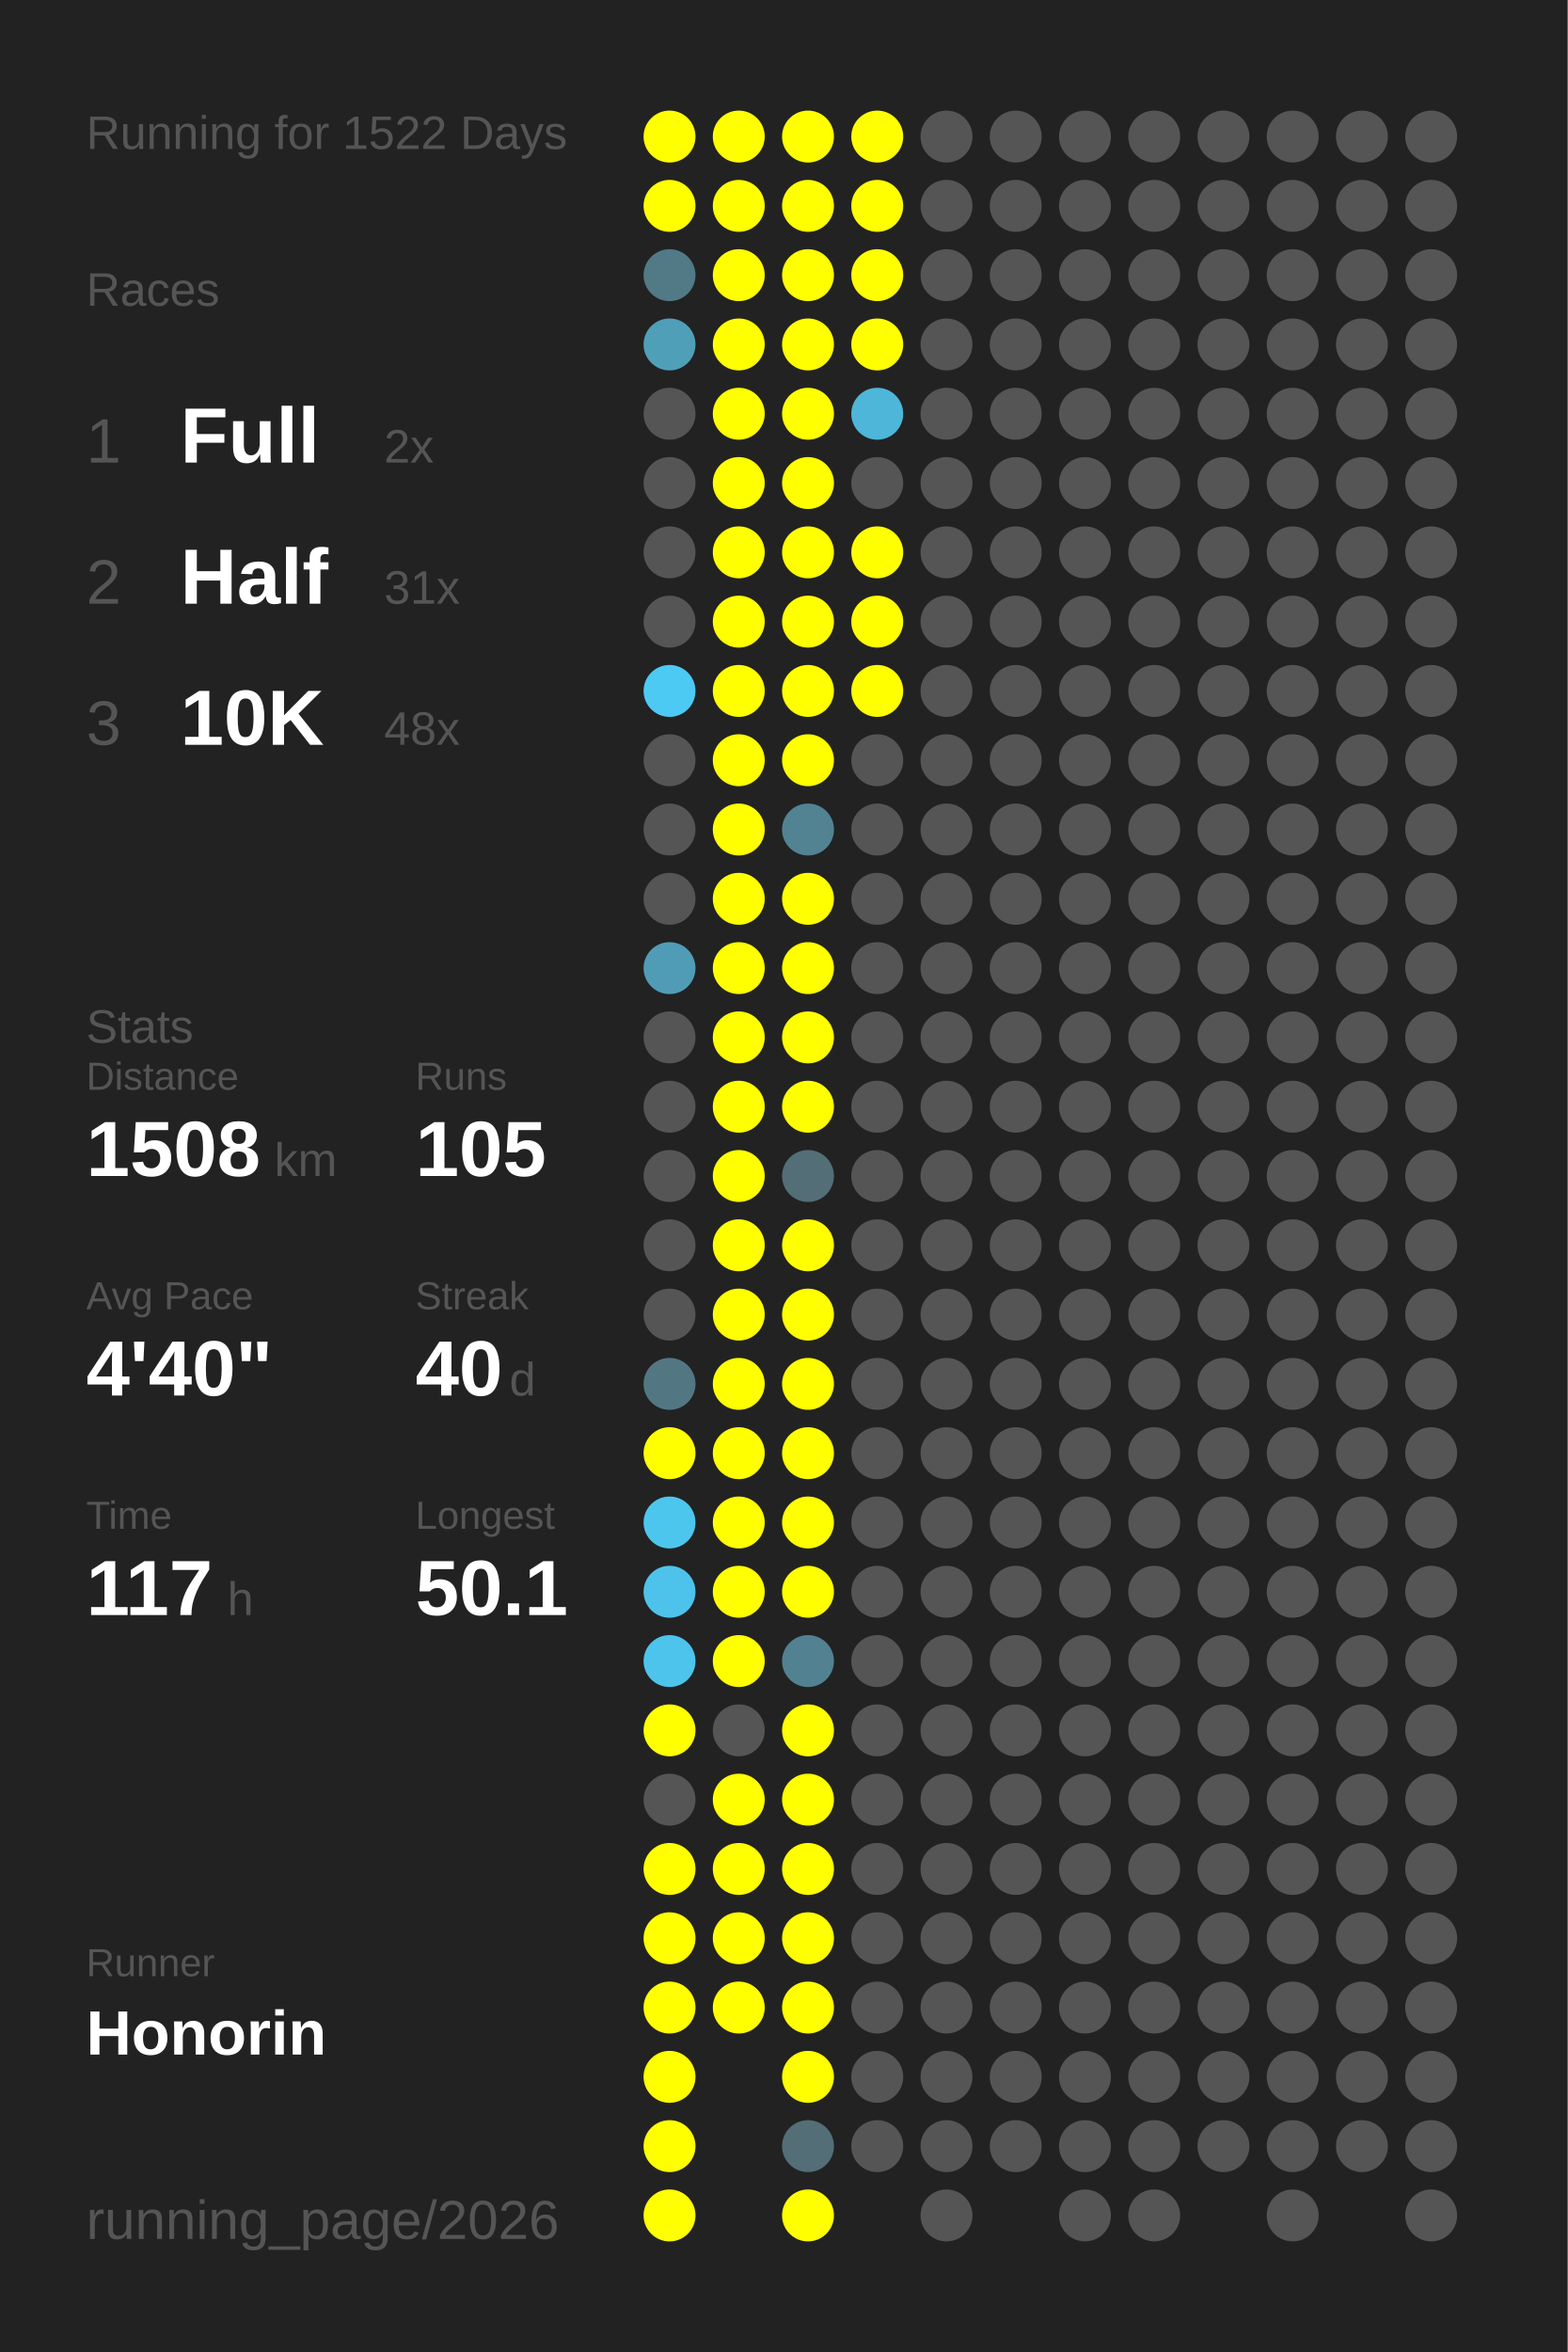
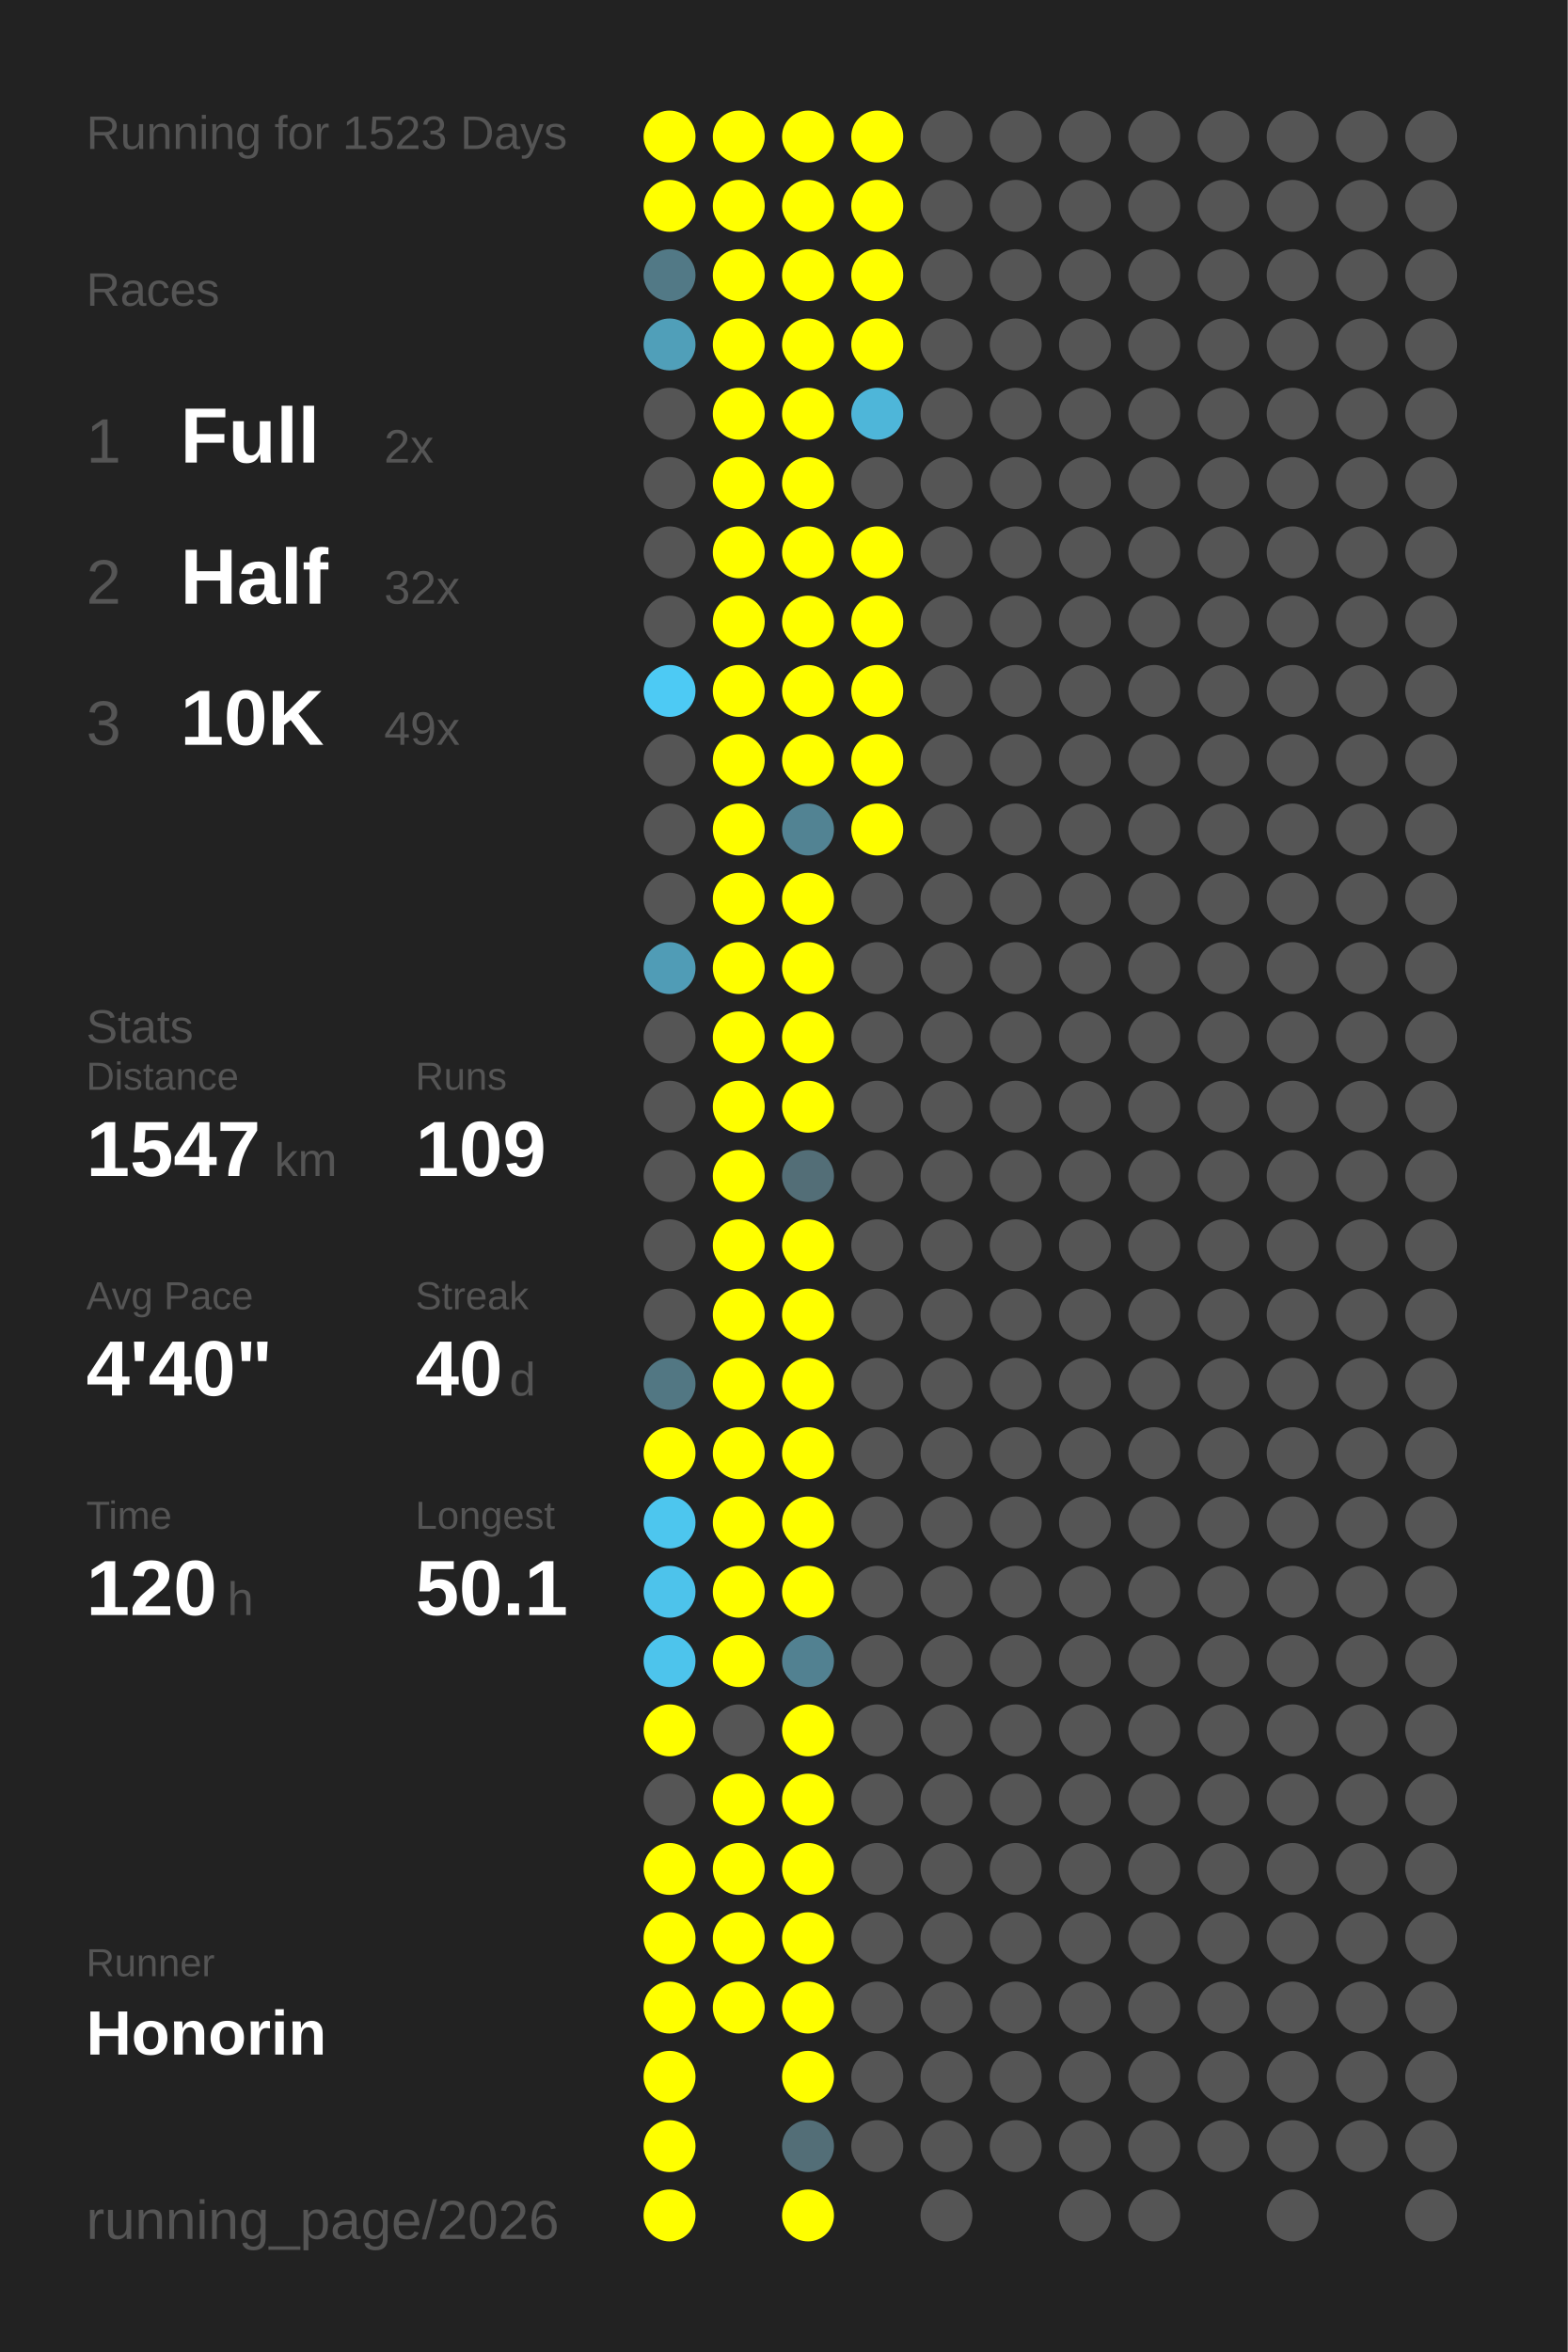
<svg xmlns="http://www.w3.org/2000/svg" baseProfile="full" height="300mm" version="1.1" viewBox="0,0,200,300" width="200mm">
  <defs />
  <rect fill="#222222" height="300" width="200" x="0" y="0" />
-   <text fill="#555555" style="font-size:6px; font-family:Arial;" x="11" y="19">Running for 1522 Days</text>
+   <text fill="#555555" style="font-size:6px; font-family:Arial;" x="11" y="19">Running for 1523 Days</text>
  <text fill="#555555" style="font-size:6px; font-family:Arial;" x="11" y="39">Races</text>
  <text fill="#555555" style="font-size:8px; font-family:Arial;" x="11" y="59">1</text>
  <text fill="#FFFFFF" style="font-size:10px; font-family:Arial; font-weight:bold;" x="23" y="59">Full</text>
  <text fill="#555555" style="font-size:6px; font-family:Arial;" x="49" y="59">2x</text>
  <text fill="#555555" style="font-size:8px; font-family:Arial;" x="11" y="77">2</text>
  <text fill="#FFFFFF" style="font-size:10px; font-family:Arial; font-weight:bold;" x="23" y="77">Half</text>
-   <text fill="#555555" style="font-size:6px; font-family:Arial;" x="49" y="77">31x</text>
+   <text fill="#555555" style="font-size:6px; font-family:Arial;" x="49" y="77">32x</text>
  <text fill="#555555" style="font-size:8px; font-family:Arial;" x="11" y="95">3</text>
  <text fill="#FFFFFF" style="font-size:10px; font-family:Arial; font-weight:bold;" x="23" y="95">10K</text>
-   <text fill="#555555" style="font-size:6px; font-family:Arial;" x="49" y="95">48x</text>
+   <text fill="#555555" style="font-size:6px; font-family:Arial;" x="49" y="95">49x</text>
  <text fill="#555555" style="font-size:6px; font-family:Arial;" x="11" y="133">Stats</text>
  <text fill="#555555" style="font-size:5px; font-family:Arial;" x="11" y="139">Distance</text>
-   <text fill="#FFFFFF" style="font-size:10px; font-family:Arial; font-weight:bold;" x="11" y="150">1508</text>
+   <text fill="#FFFFFF" style="font-size:10px; font-family:Arial; font-weight:bold;" x="11" y="150">1547</text>
  <text fill="#555555" style="font-size:6px; font-family:Arial;" x="35" y="150">km</text>
  <text fill="#555555" style="font-size:5px; font-family:Arial;" x="53" y="139">Runs</text>
-   <text fill="#FFFFFF" style="font-size:10px; font-family:Arial; font-weight:bold;" x="53" y="150">105</text>
+   <text fill="#FFFFFF" style="font-size:10px; font-family:Arial; font-weight:bold;" x="53" y="150">109</text>
  <text fill="#555555" style="font-size:5px; font-family:Arial;" x="11" y="167">Avg Pace</text>
  <text fill="#FFFFFF" style="font-size:10px; font-family:Arial; font-weight:bold;" x="11" y="178">4'40"</text>
  <text fill="#555555" style="font-size:5px; font-family:Arial;" x="53" y="167">Streak</text>
  <text fill="#FFFFFF" style="font-size:10px; font-family:Arial; font-weight:bold;" x="53" y="178">40</text>
  <text fill="#555555" style="font-size:6px; font-family:Arial;" x="65" y="178">d</text>
  <text fill="#555555" style="font-size:5px; font-family:Arial;" x="11" y="195">Time</text>
-   <text fill="#FFFFFF" style="font-size:10px; font-family:Arial; font-weight:bold;" x="11" y="206">117</text>
+   <text fill="#FFFFFF" style="font-size:10px; font-family:Arial; font-weight:bold;" x="11" y="206">120</text>
  <text fill="#555555" style="font-size:6px; font-family:Arial;" x="29" y="206">h</text>
  <text fill="#555555" style="font-size:5px; font-family:Arial;" x="53" y="195">Longest</text>
  <text fill="#FFFFFF" style="font-size:10px; font-family:Arial; font-weight:bold;" x="53" y="206">50.1</text>
  <text fill="#555555" style="font-size:5px; font-family:Arial;" x="11" y="252.065">Runner</text>
  <text fill="#FFFFFF" style="font-size:8px; font-family:Arial; font-weight:bold;" x="11" y="262.065">Honorin</text>
  <text fill="#555555" style="font-size:7px; font-family:Arial;" x="11" y="285.581">running_page/2026</text>
  <circle cx="85.417" cy="17.419" fill="#FFFF00" r="3.312" />
  <circle cx="85.417" cy="26.258" fill="#FFFF00" r="3.312" />
  <circle cx="85.417" cy="35.097" fill="#527986" r="3.312" />
  <circle cx="85.417" cy="43.935" fill="#509fb9" r="3.312" />
  <circle cx="85.417" cy="52.774" fill="#555555" r="3.312" />
  <circle cx="85.417" cy="61.613" fill="#555555" r="3.312" />
  <circle cx="85.417" cy="70.452" fill="#555555" r="3.312" />
  <circle cx="85.417" cy="79.29" fill="#555555" r="3.312" />
  <circle cx="85.417" cy="88.129" fill="#4dcaf4" r="3.312" />
  <circle cx="85.417" cy="96.968" fill="#555555" r="3.312" />
  <circle cx="85.417" cy="105.806" fill="#555555" r="3.312" />
  <circle cx="85.417" cy="114.645" fill="#555555" r="3.312" />
  <circle cx="85.417" cy="123.484" fill="#509cb6" r="3.312" />
  <circle cx="85.417" cy="132.323" fill="#555555" r="3.312" />
  <circle cx="85.417" cy="141.161" fill="#555555" r="3.312" />
  <circle cx="85.417" cy="150" fill="#555555" r="3.312" />
  <circle cx="85.417" cy="158.839" fill="#555555" r="3.312" />
  <circle cx="85.417" cy="167.677" fill="#555555" r="3.312" />
  <circle cx="85.417" cy="176.516" fill="#527783" r="3.312" />
  <circle cx="85.417" cy="185.355" fill="#FFFF00" r="3.312" />
  <circle cx="85.417" cy="194.194" fill="#4dc6ee" r="3.312" />
  <circle cx="85.417" cy="203.032" fill="#4dc3eb" r="3.312" />
  <circle cx="85.417" cy="211.871" fill="#4dc4ec" r="3.312" />
  <circle cx="85.417" cy="220.71" fill="#FFFF00" r="3.312" />
  <circle cx="85.417" cy="229.548" fill="#555555" r="3.312" />
  <circle cx="85.417" cy="238.387" fill="#FFFF00" r="3.312" />
  <circle cx="85.417" cy="247.226" fill="#FFFF00" r="3.312" />
  <circle cx="85.417" cy="256.065" fill="#FFFF00" r="3.312" />
  <circle cx="85.417" cy="264.903" fill="#FFFF00" r="3.312" />
  <circle cx="85.417" cy="273.742" fill="#FFFF00" r="3.312" />
  <circle cx="85.417" cy="282.581" fill="#FFFF00" r="3.312" />
  <circle cx="94.25" cy="17.419" fill="#FFFF00" r="3.312" />
  <circle cx="94.25" cy="26.258" fill="#FFFF00" r="3.312" />
  <circle cx="94.25" cy="35.097" fill="#FFFF00" r="3.312" />
  <circle cx="94.25" cy="43.935" fill="#FFFF00" r="3.312" />
  <circle cx="94.25" cy="52.774" fill="#FFFF00" r="3.312" />
  <circle cx="94.25" cy="61.613" fill="#FFFF00" r="3.312" />
  <circle cx="94.25" cy="70.452" fill="#FFFF00" r="3.312" />
  <circle cx="94.25" cy="79.29" fill="#FFFF00" r="3.312" />
  <circle cx="94.25" cy="88.129" fill="#FFFF00" r="3.312" />
  <circle cx="94.25" cy="96.968" fill="#FFFF00" r="3.312" />
  <circle cx="94.25" cy="105.806" fill="#FFFF00" r="3.312" />
  <circle cx="94.25" cy="114.645" fill="#FFFF00" r="3.312" />
  <circle cx="94.25" cy="123.484" fill="#FFFF00" r="3.312" />
  <circle cx="94.25" cy="132.323" fill="#FFFF00" r="3.312" />
  <circle cx="94.25" cy="141.161" fill="#FFFF00" r="3.312" />
  <circle cx="94.25" cy="150" fill="#FFFF00" r="3.312" />
  <circle cx="94.25" cy="158.839" fill="#FFFF00" r="3.312" />
  <circle cx="94.25" cy="167.677" fill="#FFFF00" r="3.312" />
  <circle cx="94.25" cy="176.516" fill="#FFFF00" r="3.312" />
  <circle cx="94.25" cy="185.355" fill="#FFFF00" r="3.312" />
  <circle cx="94.25" cy="194.194" fill="#FFFF00" r="3.312" />
  <circle cx="94.25" cy="203.032" fill="#FFFF00" r="3.312" />
  <circle cx="94.25" cy="211.871" fill="#FFFF00" r="3.312" />
  <circle cx="94.25" cy="220.71" fill="#555555" r="3.312" />
  <circle cx="94.25" cy="229.548" fill="#FFFF00" r="3.312" />
  <circle cx="94.25" cy="238.387" fill="#FFFF00" r="3.312" />
  <circle cx="94.25" cy="247.226" fill="#FFFF00" r="3.312" />
  <circle cx="94.25" cy="256.065" fill="#FFFF00" r="3.312" />
  <circle cx="103.083" cy="17.419" fill="#FFFF00" r="3.312" />
  <circle cx="103.083" cy="26.258" fill="#FFFF00" r="3.312" />
  <circle cx="103.083" cy="35.097" fill="#FFFF00" r="3.312" />
  <circle cx="103.083" cy="43.935" fill="#FFFF00" r="3.312" />
  <circle cx="103.083" cy="52.774" fill="#FFFF00" r="3.312" />
  <circle cx="103.083" cy="61.613" fill="#FFFF00" r="3.312" />
  <circle cx="103.083" cy="70.452" fill="#FFFF00" r="3.312" />
  <circle cx="103.083" cy="79.29" fill="#FFFF00" r="3.312" />
  <circle cx="103.083" cy="88.129" fill="#FFFF00" r="3.312" />
  <circle cx="103.083" cy="96.968" fill="#FFFF00" r="3.312" />
  <circle cx="103.083" cy="105.806" fill="#528393" r="3.312" />
  <circle cx="103.083" cy="114.645" fill="#FFFF00" r="3.312" />
  <circle cx="103.083" cy="123.484" fill="#FFFF00" r="3.312" />
  <circle cx="103.083" cy="132.323" fill="#FFFF00" r="3.312" />
  <circle cx="103.083" cy="141.161" fill="#FFFF00" r="3.312" />
  <circle cx="103.083" cy="150" fill="#536e77" r="3.312" />
  <circle cx="103.083" cy="158.839" fill="#FFFF00" r="3.312" />
  <circle cx="103.083" cy="167.677" fill="#FFFF00" r="3.312" />
  <circle cx="103.083" cy="176.516" fill="#FFFF00" r="3.312" />
  <circle cx="103.083" cy="185.355" fill="#FFFF00" r="3.312" />
  <circle cx="103.083" cy="194.194" fill="#FFFF00" r="3.312" />
  <circle cx="103.083" cy="203.032" fill="#FFFF00" r="3.312" />
  <circle cx="103.083" cy="211.871" fill="#528191" r="3.312" />
  <circle cx="103.083" cy="220.71" fill="#FFFF00" r="3.312" />
  <circle cx="103.083" cy="229.548" fill="#FFFF00" r="3.312" />
  <circle cx="103.083" cy="238.387" fill="#FFFF00" r="3.312" />
  <circle cx="103.083" cy="247.226" fill="#FFFF00" r="3.312" />
  <circle cx="103.083" cy="256.065" fill="#FFFF00" r="3.312" />
  <circle cx="103.083" cy="264.903" fill="#FFFF00" r="3.312" />
  <circle cx="103.083" cy="273.742" fill="#536e77" r="3.312" />
  <circle cx="103.083" cy="282.581" fill="#FFFF00" r="3.312" />
  <circle cx="111.917" cy="17.419" fill="#FFFF00" r="3.312" />
  <circle cx="111.917" cy="26.258" fill="#FFFF00" r="3.312" />
  <circle cx="111.917" cy="35.097" fill="#FFFF00" r="3.312" />
  <circle cx="111.917" cy="43.935" fill="#FFFF00" r="3.312" />
  <circle cx="111.917" cy="52.774" fill="#4eb6d9" r="3.312" />
  <circle cx="111.917" cy="61.613" fill="#555555" r="3.312" />
  <circle cx="111.917" cy="70.452" fill="#FFFF00" r="3.312" />
  <circle cx="111.917" cy="79.29" fill="#FFFF00" r="3.312" />
  <circle cx="111.917" cy="88.129" fill="#FFFF00" r="3.312" />
-   <circle cx="111.917" cy="96.968" fill="#555555" r="3.312" />
-   <circle cx="111.917" cy="105.806" fill="#555555" r="3.312" />
+   <circle cx="111.917" cy="96.968" fill="#FFFF00" r="3.312" />
+   <circle cx="111.917" cy="105.806" fill="#FFFF00" r="3.312" />
  <circle cx="111.917" cy="114.645" fill="#555555" r="3.312" />
  <circle cx="111.917" cy="123.484" fill="#555555" r="3.312" />
  <circle cx="111.917" cy="132.323" fill="#555555" r="3.312" />
  <circle cx="111.917" cy="141.161" fill="#555555" r="3.312" />
  <circle cx="111.917" cy="150" fill="#555555" r="3.312" />
  <circle cx="111.917" cy="158.839" fill="#555555" r="3.312" />
  <circle cx="111.917" cy="167.677" fill="#555555" r="3.312" />
  <circle cx="111.917" cy="176.516" fill="#555555" r="3.312" />
  <circle cx="111.917" cy="185.355" fill="#555555" r="3.312" />
  <circle cx="111.917" cy="194.194" fill="#555555" r="3.312" />
  <circle cx="111.917" cy="203.032" fill="#555555" r="3.312" />
  <circle cx="111.917" cy="211.871" fill="#555555" r="3.312" />
  <circle cx="111.917" cy="220.71" fill="#555555" r="3.312" />
  <circle cx="111.917" cy="229.548" fill="#555555" r="3.312" />
  <circle cx="111.917" cy="238.387" fill="#555555" r="3.312" />
  <circle cx="111.917" cy="247.226" fill="#555555" r="3.312" />
  <circle cx="111.917" cy="256.065" fill="#555555" r="3.312" />
  <circle cx="111.917" cy="264.903" fill="#555555" r="3.312" />
  <circle cx="111.917" cy="273.742" fill="#555555" r="3.312" />
  <circle cx="120.75" cy="17.419" fill="#555555" r="3.312" />
  <circle cx="120.75" cy="26.258" fill="#555555" r="3.312" />
  <circle cx="120.75" cy="35.097" fill="#555555" r="3.312" />
  <circle cx="120.75" cy="43.935" fill="#555555" r="3.312" />
  <circle cx="120.75" cy="52.774" fill="#555555" r="3.312" />
  <circle cx="120.75" cy="61.613" fill="#555555" r="3.312" />
  <circle cx="120.75" cy="70.452" fill="#555555" r="3.312" />
  <circle cx="120.75" cy="79.29" fill="#555555" r="3.312" />
  <circle cx="120.75" cy="88.129" fill="#555555" r="3.312" />
  <circle cx="120.75" cy="96.968" fill="#555555" r="3.312" />
  <circle cx="120.75" cy="105.806" fill="#555555" r="3.312" />
  <circle cx="120.75" cy="114.645" fill="#555555" r="3.312" />
  <circle cx="120.75" cy="123.484" fill="#555555" r="3.312" />
  <circle cx="120.75" cy="132.323" fill="#555555" r="3.312" />
  <circle cx="120.75" cy="141.161" fill="#555555" r="3.312" />
  <circle cx="120.75" cy="150" fill="#555555" r="3.312" />
  <circle cx="120.75" cy="158.839" fill="#555555" r="3.312" />
  <circle cx="120.75" cy="167.677" fill="#555555" r="3.312" />
  <circle cx="120.75" cy="176.516" fill="#555555" r="3.312" />
  <circle cx="120.75" cy="185.355" fill="#555555" r="3.312" />
  <circle cx="120.75" cy="194.194" fill="#555555" r="3.312" />
  <circle cx="120.75" cy="203.032" fill="#555555" r="3.312" />
  <circle cx="120.75" cy="211.871" fill="#555555" r="3.312" />
  <circle cx="120.75" cy="220.71" fill="#555555" r="3.312" />
  <circle cx="120.75" cy="229.548" fill="#555555" r="3.312" />
  <circle cx="120.75" cy="238.387" fill="#555555" r="3.312" />
  <circle cx="120.75" cy="247.226" fill="#555555" r="3.312" />
  <circle cx="120.75" cy="256.065" fill="#555555" r="3.312" />
  <circle cx="120.75" cy="264.903" fill="#555555" r="3.312" />
  <circle cx="120.75" cy="273.742" fill="#555555" r="3.312" />
  <circle cx="120.75" cy="282.581" fill="#555555" r="3.312" />
  <circle cx="129.583" cy="17.419" fill="#555555" r="3.312" />
  <circle cx="129.583" cy="26.258" fill="#555555" r="3.312" />
  <circle cx="129.583" cy="35.097" fill="#555555" r="3.312" />
  <circle cx="129.583" cy="43.935" fill="#555555" r="3.312" />
  <circle cx="129.583" cy="52.774" fill="#555555" r="3.312" />
  <circle cx="129.583" cy="61.613" fill="#555555" r="3.312" />
  <circle cx="129.583" cy="70.452" fill="#555555" r="3.312" />
  <circle cx="129.583" cy="79.29" fill="#555555" r="3.312" />
  <circle cx="129.583" cy="88.129" fill="#555555" r="3.312" />
  <circle cx="129.583" cy="96.968" fill="#555555" r="3.312" />
  <circle cx="129.583" cy="105.806" fill="#555555" r="3.312" />
  <circle cx="129.583" cy="114.645" fill="#555555" r="3.312" />
  <circle cx="129.583" cy="123.484" fill="#555555" r="3.312" />
  <circle cx="129.583" cy="132.323" fill="#555555" r="3.312" />
  <circle cx="129.583" cy="141.161" fill="#555555" r="3.312" />
  <circle cx="129.583" cy="150" fill="#555555" r="3.312" />
  <circle cx="129.583" cy="158.839" fill="#555555" r="3.312" />
  <circle cx="129.583" cy="167.677" fill="#555555" r="3.312" />
  <circle cx="129.583" cy="176.516" fill="#555555" r="3.312" />
  <circle cx="129.583" cy="185.355" fill="#555555" r="3.312" />
  <circle cx="129.583" cy="194.194" fill="#555555" r="3.312" />
  <circle cx="129.583" cy="203.032" fill="#555555" r="3.312" />
  <circle cx="129.583" cy="211.871" fill="#555555" r="3.312" />
  <circle cx="129.583" cy="220.71" fill="#555555" r="3.312" />
  <circle cx="129.583" cy="229.548" fill="#555555" r="3.312" />
  <circle cx="129.583" cy="238.387" fill="#555555" r="3.312" />
  <circle cx="129.583" cy="247.226" fill="#555555" r="3.312" />
  <circle cx="129.583" cy="256.065" fill="#555555" r="3.312" />
  <circle cx="129.583" cy="264.903" fill="#555555" r="3.312" />
  <circle cx="129.583" cy="273.742" fill="#555555" r="3.312" />
  <circle cx="138.417" cy="17.419" fill="#555555" r="3.312" />
  <circle cx="138.417" cy="26.258" fill="#555555" r="3.312" />
  <circle cx="138.417" cy="35.097" fill="#555555" r="3.312" />
  <circle cx="138.417" cy="43.935" fill="#555555" r="3.312" />
  <circle cx="138.417" cy="52.774" fill="#555555" r="3.312" />
  <circle cx="138.417" cy="61.613" fill="#555555" r="3.312" />
  <circle cx="138.417" cy="70.452" fill="#555555" r="3.312" />
  <circle cx="138.417" cy="79.29" fill="#555555" r="3.312" />
  <circle cx="138.417" cy="88.129" fill="#555555" r="3.312" />
  <circle cx="138.417" cy="96.968" fill="#555555" r="3.312" />
  <circle cx="138.417" cy="105.806" fill="#555555" r="3.312" />
  <circle cx="138.417" cy="114.645" fill="#555555" r="3.312" />
  <circle cx="138.417" cy="123.484" fill="#555555" r="3.312" />
  <circle cx="138.417" cy="132.323" fill="#555555" r="3.312" />
  <circle cx="138.417" cy="141.161" fill="#555555" r="3.312" />
  <circle cx="138.417" cy="150" fill="#555555" r="3.312" />
  <circle cx="138.417" cy="158.839" fill="#555555" r="3.312" />
  <circle cx="138.417" cy="167.677" fill="#555555" r="3.312" />
  <circle cx="138.417" cy="176.516" fill="#555555" r="3.312" />
  <circle cx="138.417" cy="185.355" fill="#555555" r="3.312" />
  <circle cx="138.417" cy="194.194" fill="#555555" r="3.312" />
  <circle cx="138.417" cy="203.032" fill="#555555" r="3.312" />
  <circle cx="138.417" cy="211.871" fill="#555555" r="3.312" />
  <circle cx="138.417" cy="220.71" fill="#555555" r="3.312" />
  <circle cx="138.417" cy="229.548" fill="#555555" r="3.312" />
  <circle cx="138.417" cy="238.387" fill="#555555" r="3.312" />
  <circle cx="138.417" cy="247.226" fill="#555555" r="3.312" />
  <circle cx="138.417" cy="256.065" fill="#555555" r="3.312" />
  <circle cx="138.417" cy="264.903" fill="#555555" r="3.312" />
  <circle cx="138.417" cy="273.742" fill="#555555" r="3.312" />
  <circle cx="138.417" cy="282.581" fill="#555555" r="3.312" />
  <circle cx="147.25" cy="17.419" fill="#555555" r="3.312" />
  <circle cx="147.25" cy="26.258" fill="#555555" r="3.312" />
  <circle cx="147.25" cy="35.097" fill="#555555" r="3.312" />
  <circle cx="147.25" cy="43.935" fill="#555555" r="3.312" />
  <circle cx="147.25" cy="52.774" fill="#555555" r="3.312" />
  <circle cx="147.25" cy="61.613" fill="#555555" r="3.312" />
  <circle cx="147.25" cy="70.452" fill="#555555" r="3.312" />
  <circle cx="147.25" cy="79.29" fill="#555555" r="3.312" />
  <circle cx="147.25" cy="88.129" fill="#555555" r="3.312" />
  <circle cx="147.25" cy="96.968" fill="#555555" r="3.312" />
  <circle cx="147.25" cy="105.806" fill="#555555" r="3.312" />
  <circle cx="147.25" cy="114.645" fill="#555555" r="3.312" />
  <circle cx="147.25" cy="123.484" fill="#555555" r="3.312" />
  <circle cx="147.25" cy="132.323" fill="#555555" r="3.312" />
  <circle cx="147.25" cy="141.161" fill="#555555" r="3.312" />
  <circle cx="147.25" cy="150" fill="#555555" r="3.312" />
  <circle cx="147.25" cy="158.839" fill="#555555" r="3.312" />
  <circle cx="147.25" cy="167.677" fill="#555555" r="3.312" />
  <circle cx="147.25" cy="176.516" fill="#555555" r="3.312" />
  <circle cx="147.25" cy="185.355" fill="#555555" r="3.312" />
  <circle cx="147.25" cy="194.194" fill="#555555" r="3.312" />
  <circle cx="147.25" cy="203.032" fill="#555555" r="3.312" />
  <circle cx="147.25" cy="211.871" fill="#555555" r="3.312" />
  <circle cx="147.25" cy="220.71" fill="#555555" r="3.312" />
  <circle cx="147.25" cy="229.548" fill="#555555" r="3.312" />
  <circle cx="147.25" cy="238.387" fill="#555555" r="3.312" />
  <circle cx="147.25" cy="247.226" fill="#555555" r="3.312" />
  <circle cx="147.25" cy="256.065" fill="#555555" r="3.312" />
  <circle cx="147.25" cy="264.903" fill="#555555" r="3.312" />
  <circle cx="147.25" cy="273.742" fill="#555555" r="3.312" />
  <circle cx="147.25" cy="282.581" fill="#555555" r="3.312" />
  <circle cx="156.083" cy="17.419" fill="#555555" r="3.312" />
  <circle cx="156.083" cy="26.258" fill="#555555" r="3.312" />
  <circle cx="156.083" cy="35.097" fill="#555555" r="3.312" />
  <circle cx="156.083" cy="43.935" fill="#555555" r="3.312" />
  <circle cx="156.083" cy="52.774" fill="#555555" r="3.312" />
  <circle cx="156.083" cy="61.613" fill="#555555" r="3.312" />
  <circle cx="156.083" cy="70.452" fill="#555555" r="3.312" />
  <circle cx="156.083" cy="79.29" fill="#555555" r="3.312" />
  <circle cx="156.083" cy="88.129" fill="#555555" r="3.312" />
  <circle cx="156.083" cy="96.968" fill="#555555" r="3.312" />
  <circle cx="156.083" cy="105.806" fill="#555555" r="3.312" />
  <circle cx="156.083" cy="114.645" fill="#555555" r="3.312" />
  <circle cx="156.083" cy="123.484" fill="#555555" r="3.312" />
  <circle cx="156.083" cy="132.323" fill="#555555" r="3.312" />
  <circle cx="156.083" cy="141.161" fill="#555555" r="3.312" />
  <circle cx="156.083" cy="150" fill="#555555" r="3.312" />
  <circle cx="156.083" cy="158.839" fill="#555555" r="3.312" />
  <circle cx="156.083" cy="167.677" fill="#555555" r="3.312" />
  <circle cx="156.083" cy="176.516" fill="#555555" r="3.312" />
  <circle cx="156.083" cy="185.355" fill="#555555" r="3.312" />
  <circle cx="156.083" cy="194.194" fill="#555555" r="3.312" />
  <circle cx="156.083" cy="203.032" fill="#555555" r="3.312" />
  <circle cx="156.083" cy="211.871" fill="#555555" r="3.312" />
  <circle cx="156.083" cy="220.71" fill="#555555" r="3.312" />
  <circle cx="156.083" cy="229.548" fill="#555555" r="3.312" />
  <circle cx="156.083" cy="238.387" fill="#555555" r="3.312" />
  <circle cx="156.083" cy="247.226" fill="#555555" r="3.312" />
  <circle cx="156.083" cy="256.065" fill="#555555" r="3.312" />
  <circle cx="156.083" cy="264.903" fill="#555555" r="3.312" />
  <circle cx="156.083" cy="273.742" fill="#555555" r="3.312" />
  <circle cx="164.917" cy="17.419" fill="#555555" r="3.312" />
  <circle cx="164.917" cy="26.258" fill="#555555" r="3.312" />
  <circle cx="164.917" cy="35.097" fill="#555555" r="3.312" />
  <circle cx="164.917" cy="43.935" fill="#555555" r="3.312" />
  <circle cx="164.917" cy="52.774" fill="#555555" r="3.312" />
  <circle cx="164.917" cy="61.613" fill="#555555" r="3.312" />
  <circle cx="164.917" cy="70.452" fill="#555555" r="3.312" />
  <circle cx="164.917" cy="79.29" fill="#555555" r="3.312" />
  <circle cx="164.917" cy="88.129" fill="#555555" r="3.312" />
  <circle cx="164.917" cy="96.968" fill="#555555" r="3.312" />
  <circle cx="164.917" cy="105.806" fill="#555555" r="3.312" />
  <circle cx="164.917" cy="114.645" fill="#555555" r="3.312" />
  <circle cx="164.917" cy="123.484" fill="#555555" r="3.312" />
  <circle cx="164.917" cy="132.323" fill="#555555" r="3.312" />
  <circle cx="164.917" cy="141.161" fill="#555555" r="3.312" />
  <circle cx="164.917" cy="150" fill="#555555" r="3.312" />
  <circle cx="164.917" cy="158.839" fill="#555555" r="3.312" />
  <circle cx="164.917" cy="167.677" fill="#555555" r="3.312" />
  <circle cx="164.917" cy="176.516" fill="#555555" r="3.312" />
  <circle cx="164.917" cy="185.355" fill="#555555" r="3.312" />
  <circle cx="164.917" cy="194.194" fill="#555555" r="3.312" />
  <circle cx="164.917" cy="203.032" fill="#555555" r="3.312" />
  <circle cx="164.917" cy="211.871" fill="#555555" r="3.312" />
  <circle cx="164.917" cy="220.71" fill="#555555" r="3.312" />
  <circle cx="164.917" cy="229.548" fill="#555555" r="3.312" />
  <circle cx="164.917" cy="238.387" fill="#555555" r="3.312" />
  <circle cx="164.917" cy="247.226" fill="#555555" r="3.312" />
  <circle cx="164.917" cy="256.065" fill="#555555" r="3.312" />
  <circle cx="164.917" cy="264.903" fill="#555555" r="3.312" />
  <circle cx="164.917" cy="273.742" fill="#555555" r="3.312" />
  <circle cx="164.917" cy="282.581" fill="#555555" r="3.312" />
  <circle cx="173.75" cy="17.419" fill="#555555" r="3.312" />
  <circle cx="173.75" cy="26.258" fill="#555555" r="3.312" />
  <circle cx="173.75" cy="35.097" fill="#555555" r="3.312" />
  <circle cx="173.75" cy="43.935" fill="#555555" r="3.312" />
  <circle cx="173.75" cy="52.774" fill="#555555" r="3.312" />
  <circle cx="173.75" cy="61.613" fill="#555555" r="3.312" />
  <circle cx="173.75" cy="70.452" fill="#555555" r="3.312" />
  <circle cx="173.75" cy="79.29" fill="#555555" r="3.312" />
  <circle cx="173.75" cy="88.129" fill="#555555" r="3.312" />
  <circle cx="173.75" cy="96.968" fill="#555555" r="3.312" />
  <circle cx="173.75" cy="105.806" fill="#555555" r="3.312" />
  <circle cx="173.75" cy="114.645" fill="#555555" r="3.312" />
  <circle cx="173.75" cy="123.484" fill="#555555" r="3.312" />
  <circle cx="173.75" cy="132.323" fill="#555555" r="3.312" />
  <circle cx="173.75" cy="141.161" fill="#555555" r="3.312" />
  <circle cx="173.75" cy="150" fill="#555555" r="3.312" />
  <circle cx="173.75" cy="158.839" fill="#555555" r="3.312" />
  <circle cx="173.75" cy="167.677" fill="#555555" r="3.312" />
  <circle cx="173.75" cy="176.516" fill="#555555" r="3.312" />
  <circle cx="173.75" cy="185.355" fill="#555555" r="3.312" />
  <circle cx="173.75" cy="194.194" fill="#555555" r="3.312" />
  <circle cx="173.75" cy="203.032" fill="#555555" r="3.312" />
  <circle cx="173.75" cy="211.871" fill="#555555" r="3.312" />
  <circle cx="173.75" cy="220.71" fill="#555555" r="3.312" />
  <circle cx="173.75" cy="229.548" fill="#555555" r="3.312" />
  <circle cx="173.75" cy="238.387" fill="#555555" r="3.312" />
  <circle cx="173.75" cy="247.226" fill="#555555" r="3.312" />
  <circle cx="173.75" cy="256.065" fill="#555555" r="3.312" />
  <circle cx="173.75" cy="264.903" fill="#555555" r="3.312" />
  <circle cx="173.75" cy="273.742" fill="#555555" r="3.312" />
  <circle cx="182.583" cy="17.419" fill="#555555" r="3.312" />
  <circle cx="182.583" cy="26.258" fill="#555555" r="3.312" />
  <circle cx="182.583" cy="35.097" fill="#555555" r="3.312" />
  <circle cx="182.583" cy="43.935" fill="#555555" r="3.312" />
  <circle cx="182.583" cy="52.774" fill="#555555" r="3.312" />
  <circle cx="182.583" cy="61.613" fill="#555555" r="3.312" />
  <circle cx="182.583" cy="70.452" fill="#555555" r="3.312" />
  <circle cx="182.583" cy="79.29" fill="#555555" r="3.312" />
  <circle cx="182.583" cy="88.129" fill="#555555" r="3.312" />
  <circle cx="182.583" cy="96.968" fill="#555555" r="3.312" />
  <circle cx="182.583" cy="105.806" fill="#555555" r="3.312" />
  <circle cx="182.583" cy="114.645" fill="#555555" r="3.312" />
  <circle cx="182.583" cy="123.484" fill="#555555" r="3.312" />
  <circle cx="182.583" cy="132.323" fill="#555555" r="3.312" />
  <circle cx="182.583" cy="141.161" fill="#555555" r="3.312" />
  <circle cx="182.583" cy="150" fill="#555555" r="3.312" />
  <circle cx="182.583" cy="158.839" fill="#555555" r="3.312" />
  <circle cx="182.583" cy="167.677" fill="#555555" r="3.312" />
  <circle cx="182.583" cy="176.516" fill="#555555" r="3.312" />
  <circle cx="182.583" cy="185.355" fill="#555555" r="3.312" />
  <circle cx="182.583" cy="194.194" fill="#555555" r="3.312" />
  <circle cx="182.583" cy="203.032" fill="#555555" r="3.312" />
  <circle cx="182.583" cy="211.871" fill="#555555" r="3.312" />
  <circle cx="182.583" cy="220.71" fill="#555555" r="3.312" />
  <circle cx="182.583" cy="229.548" fill="#555555" r="3.312" />
  <circle cx="182.583" cy="238.387" fill="#555555" r="3.312" />
  <circle cx="182.583" cy="247.226" fill="#555555" r="3.312" />
  <circle cx="182.583" cy="256.065" fill="#555555" r="3.312" />
  <circle cx="182.583" cy="264.903" fill="#555555" r="3.312" />
  <circle cx="182.583" cy="273.742" fill="#555555" r="3.312" />
  <circle cx="182.583" cy="282.581" fill="#555555" r="3.312" />
</svg>
